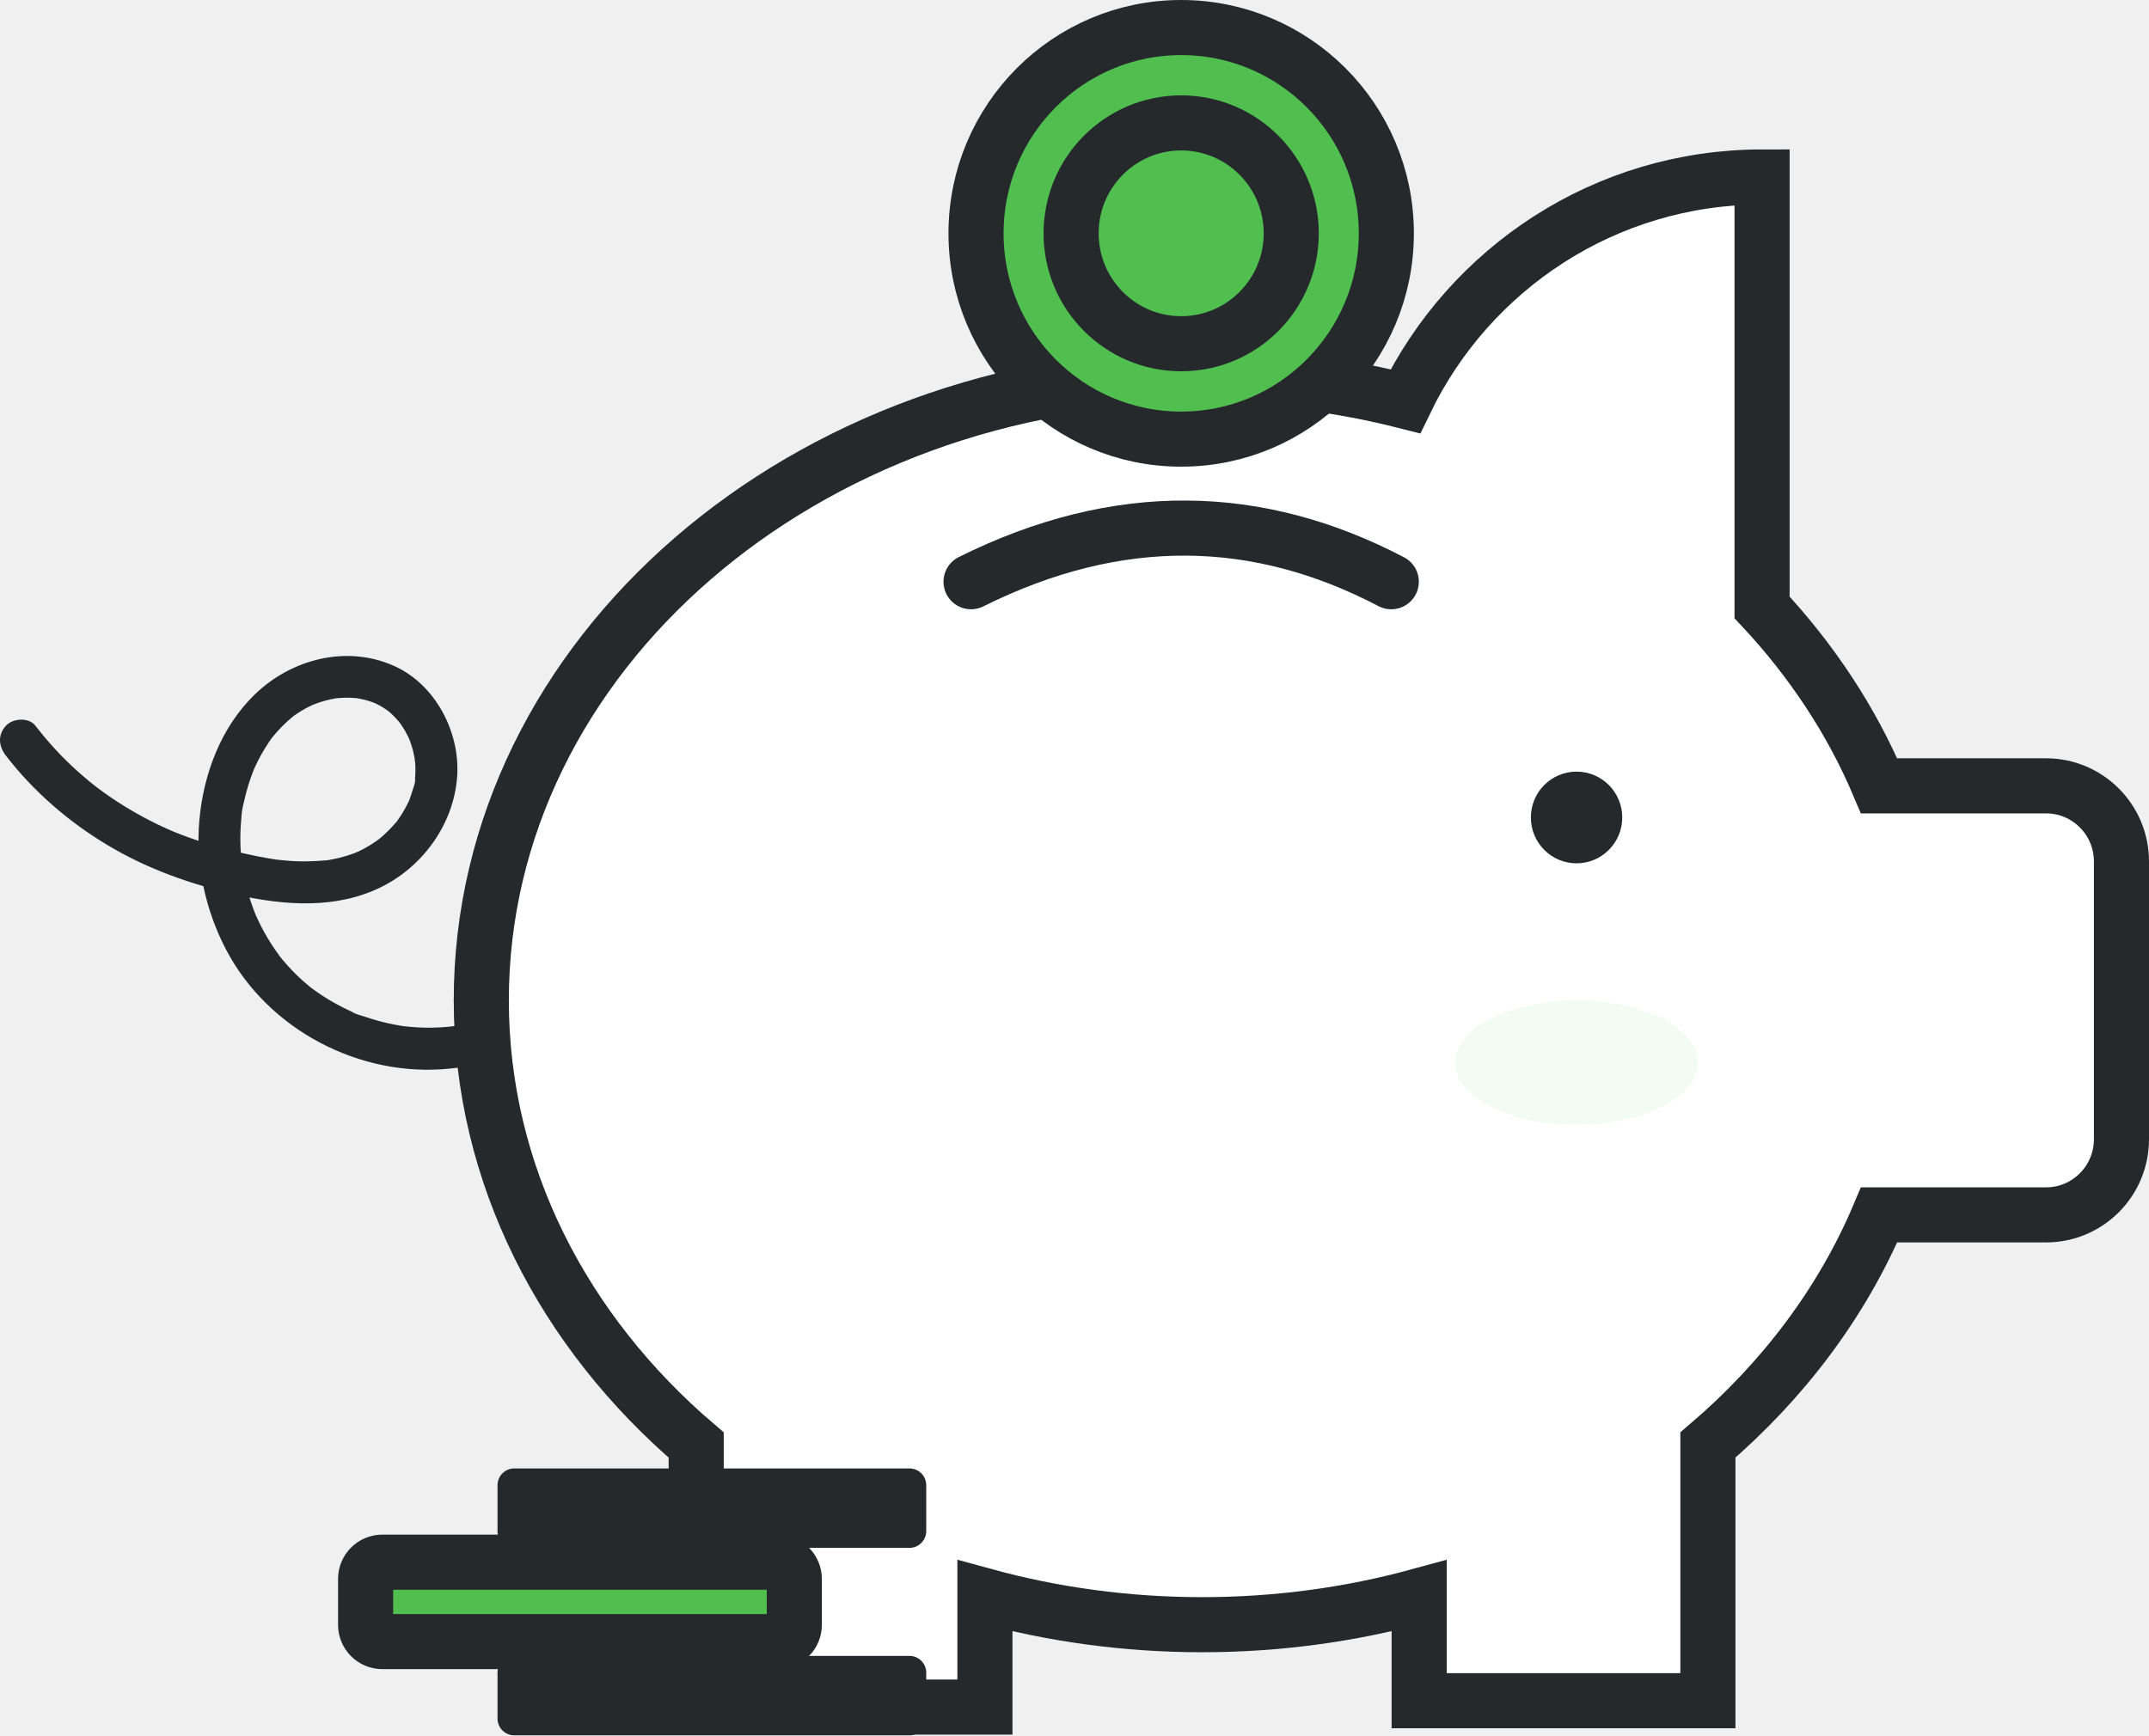
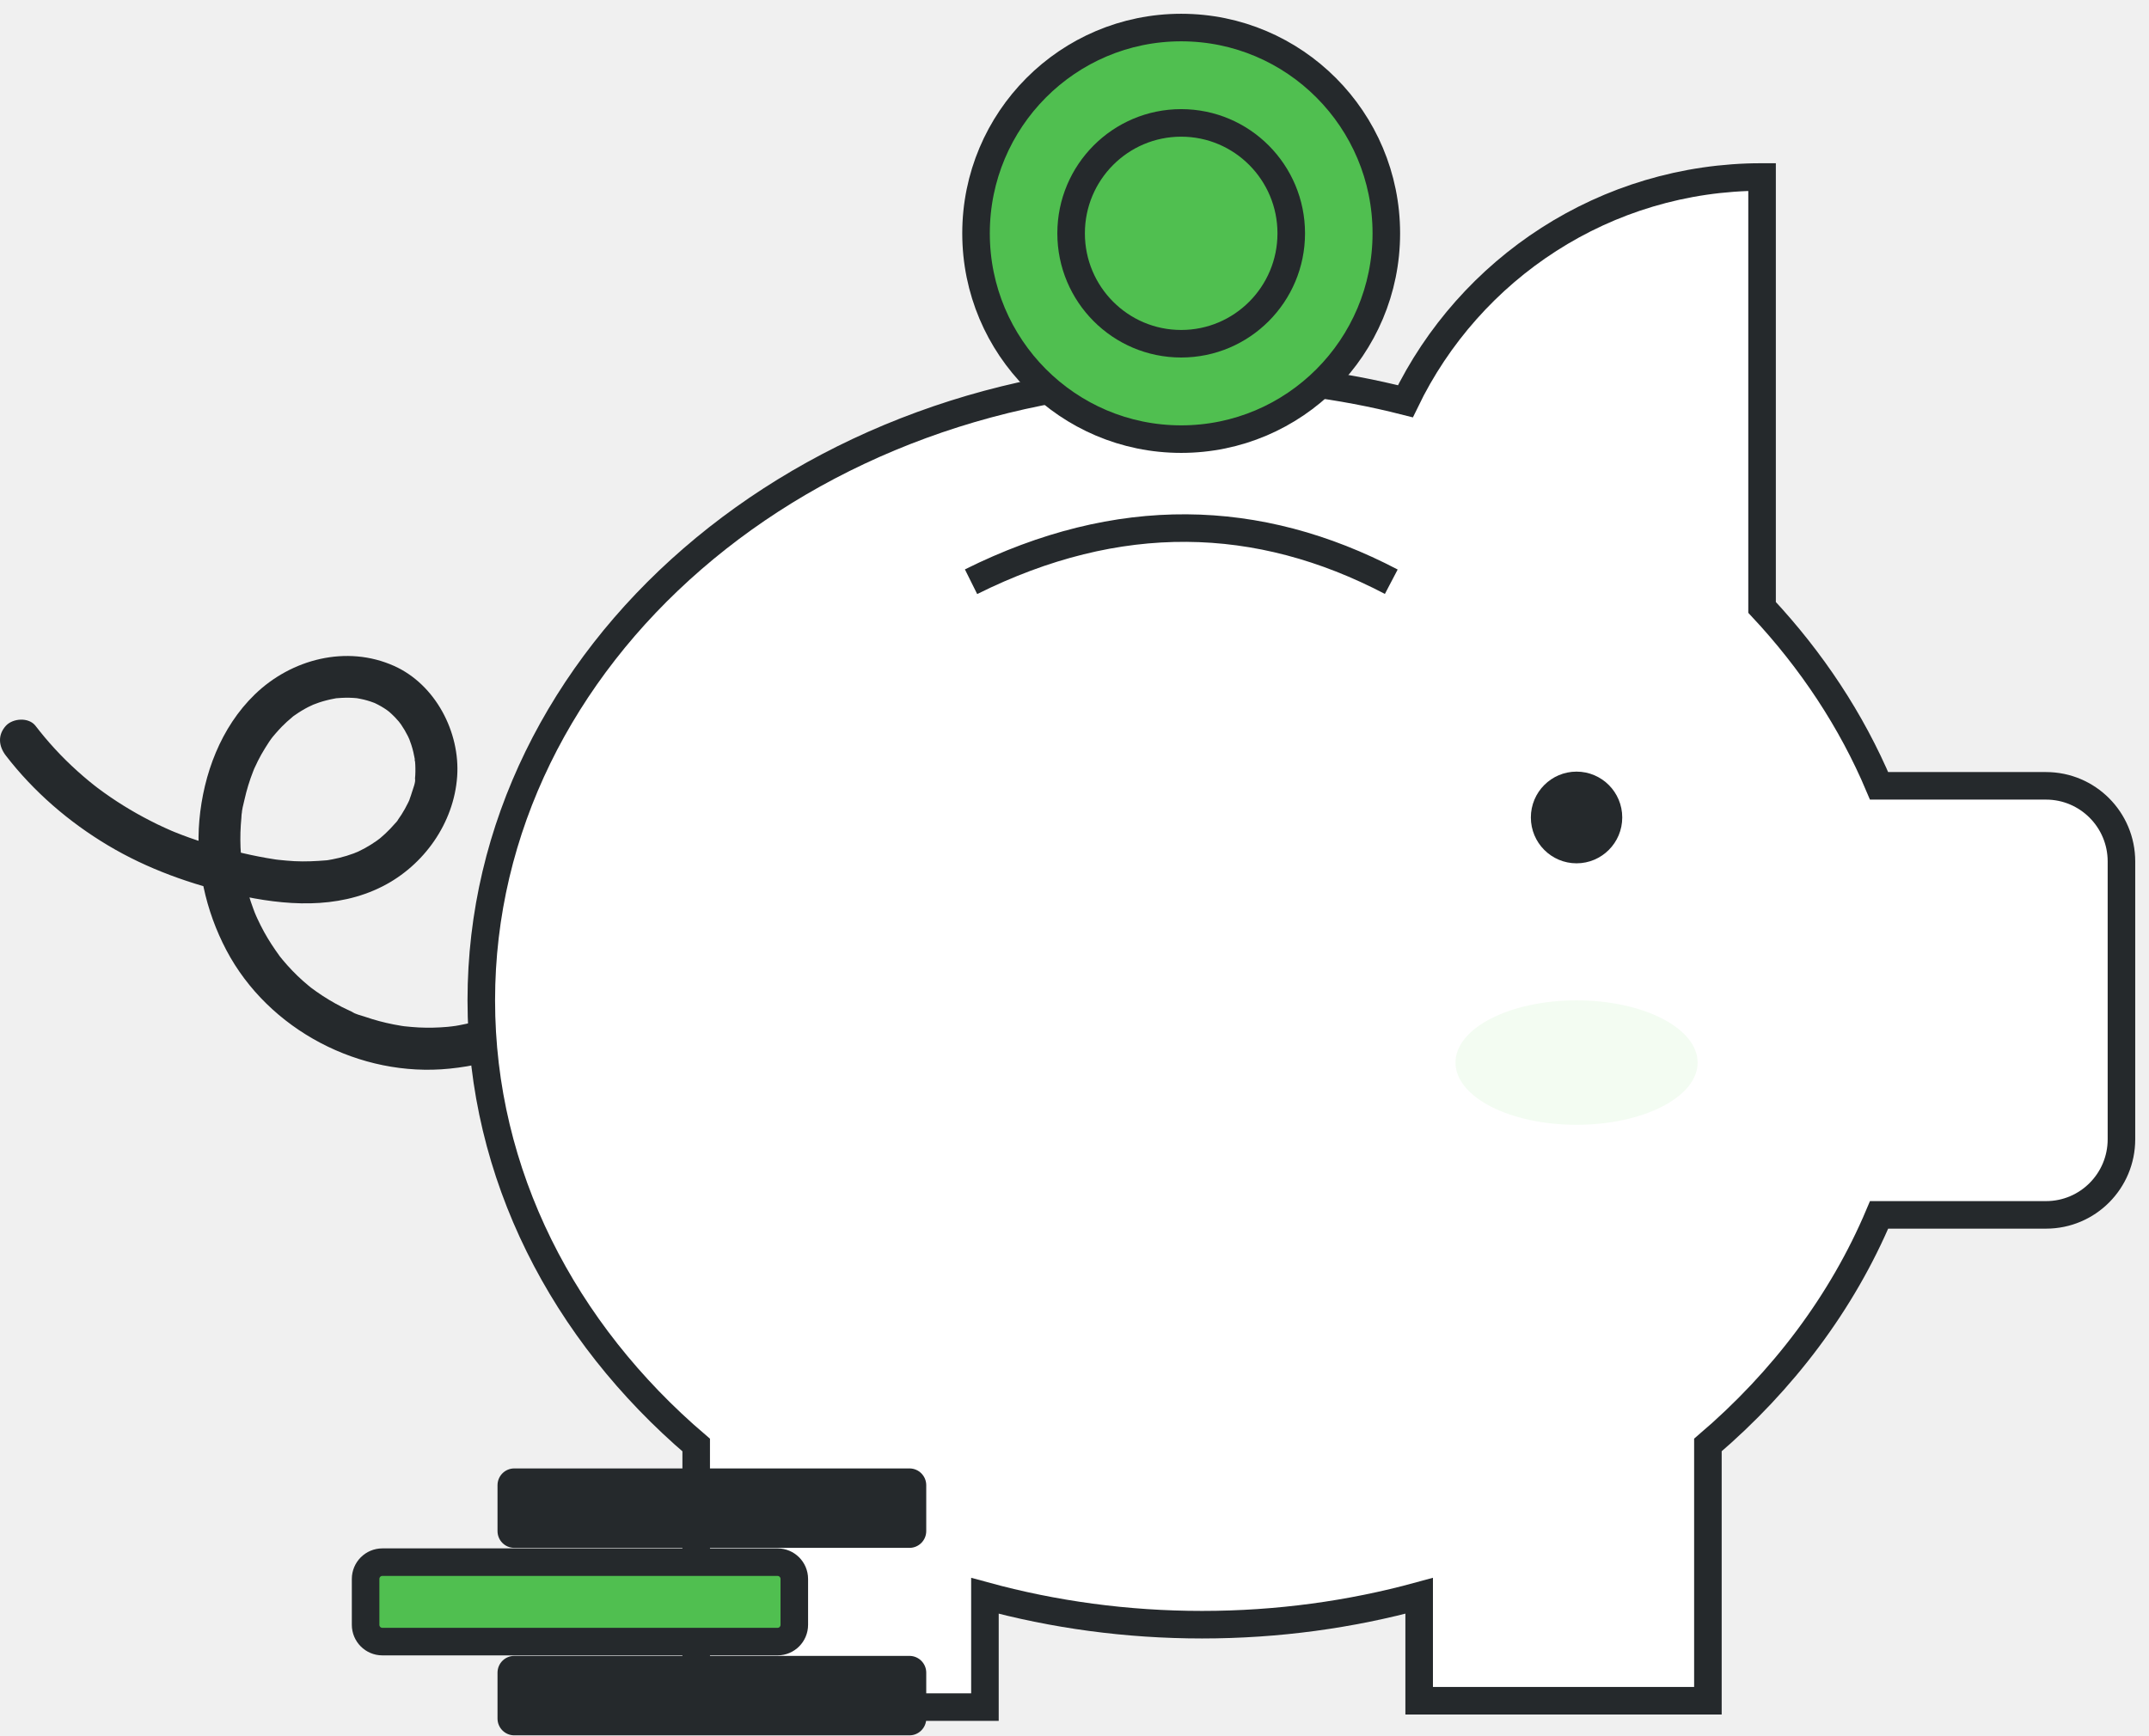
<svg xmlns="http://www.w3.org/2000/svg" width="78" height="63" viewBox="0 0 78 63" fill="none">
  <path d="M0.213 27.432C1.224 28.743 2.502 29.845 3.921 30.692C5.359 31.551 6.946 32.112 8.574 32.481C10.33 32.878 12.23 33.02 13.884 32.179C15.384 31.418 16.474 29.884 16.593 28.192C16.707 26.578 15.801 24.847 14.306 24.177C12.58 23.403 10.573 23.924 9.243 25.216C8.018 26.406 7.385 28.101 7.236 29.778C7.093 31.4 7.461 33.064 8.218 34.499C9.748 37.397 13.075 39.128 16.319 38.796C16.74 38.753 17.158 38.686 17.57 38.582C17.956 38.485 18.226 38.03 18.101 37.644C17.972 37.245 17.579 37.007 17.166 37.112C16.999 37.154 16.83 37.191 16.66 37.222C16.622 37.228 16.584 37.235 16.546 37.242C16.537 37.243 16.348 37.275 16.476 37.254C16.602 37.232 16.416 37.261 16.406 37.261C16.348 37.267 16.292 37.273 16.234 37.28C15.89 37.31 15.544 37.318 15.199 37.301C15.026 37.292 14.854 37.276 14.682 37.258C14.541 37.243 14.69 37.261 14.712 37.263C14.665 37.258 14.617 37.249 14.569 37.242C14.475 37.226 14.38 37.209 14.285 37.191C13.936 37.123 13.592 37.031 13.255 36.915C13.104 36.863 12.9 36.822 12.77 36.73C12.786 36.743 12.923 36.798 12.792 36.74C12.758 36.724 12.723 36.708 12.688 36.692C12.592 36.648 12.496 36.602 12.402 36.554C12.086 36.392 11.78 36.207 11.49 36.003C11.427 35.959 11.365 35.913 11.303 35.867C11.151 35.756 11.388 35.939 11.297 35.863C11.26 35.832 11.222 35.803 11.184 35.771C11.05 35.661 10.921 35.545 10.796 35.425C10.672 35.304 10.55 35.179 10.435 35.05C10.377 34.984 10.319 34.919 10.263 34.851C10.232 34.815 10.202 34.777 10.172 34.739C10.07 34.617 10.251 34.848 10.149 34.709C9.944 34.427 9.752 34.136 9.583 33.829C9.5 33.677 9.421 33.52 9.348 33.363C9.331 33.328 9.316 33.292 9.299 33.256C9.296 33.25 9.223 33.073 9.269 33.187C9.314 33.3 9.244 33.123 9.241 33.117C9.223 33.071 9.206 33.027 9.19 32.981C9.065 32.644 8.963 32.3 8.886 31.949C8.848 31.778 8.816 31.606 8.788 31.433C8.782 31.395 8.775 31.355 8.772 31.317C8.788 31.497 8.781 31.386 8.776 31.346C8.765 31.239 8.753 31.134 8.746 31.027C8.718 30.669 8.717 30.309 8.74 29.952C8.746 29.865 8.753 29.778 8.761 29.691C8.765 29.647 8.778 29.362 8.773 29.577C8.776 29.4 8.834 29.206 8.873 29.034C8.952 28.679 9.059 28.329 9.193 27.991C9.208 27.954 9.222 27.916 9.238 27.879C9.168 28.029 9.219 27.928 9.232 27.896C9.275 27.806 9.316 27.715 9.36 27.626C9.44 27.466 9.529 27.309 9.623 27.158C9.716 27.007 9.814 26.854 9.925 26.717C9.808 26.86 9.983 26.651 10.012 26.618C10.084 26.536 10.156 26.456 10.232 26.378C10.35 26.259 10.473 26.145 10.602 26.04C10.638 26.011 10.725 25.915 10.611 26.031C10.635 26.005 10.679 25.98 10.707 25.96C10.787 25.903 10.871 25.848 10.956 25.797C11.034 25.75 11.113 25.706 11.193 25.665C11.234 25.643 11.484 25.534 11.315 25.602C11.494 25.53 11.675 25.469 11.862 25.422C11.95 25.399 12.038 25.381 12.128 25.364C12.165 25.358 12.209 25.346 12.247 25.344C12.069 25.352 12.207 25.35 12.254 25.346C12.444 25.329 12.634 25.325 12.824 25.337C12.864 25.34 12.903 25.344 12.943 25.346C13.136 25.358 12.829 25.322 12.947 25.346C13.036 25.363 13.124 25.378 13.21 25.399C13.288 25.418 13.364 25.44 13.44 25.465C13.487 25.48 13.533 25.5 13.58 25.515C13.632 25.535 13.618 25.529 13.537 25.495C13.565 25.508 13.592 25.52 13.619 25.532C13.764 25.601 13.904 25.681 14.036 25.773C14.045 25.779 14.185 25.889 14.089 25.809C13.993 25.73 14.13 25.846 14.138 25.852C14.206 25.912 14.27 25.973 14.334 26.038C14.384 26.09 14.433 26.144 14.478 26.198C14.486 26.208 14.589 26.349 14.519 26.249C14.449 26.147 14.55 26.295 14.556 26.302C14.649 26.436 14.731 26.577 14.804 26.723C14.823 26.764 14.842 26.806 14.861 26.847C14.913 26.949 14.797 26.671 14.858 26.841C14.883 26.909 14.909 26.976 14.931 27.047C14.988 27.22 15.026 27.397 15.059 27.577C15.073 27.648 15.038 27.666 15.054 27.538C15.051 27.567 15.062 27.616 15.065 27.646C15.073 27.728 15.076 27.809 15.077 27.892C15.079 27.974 15.077 28.055 15.073 28.137C15.071 28.174 15.068 28.21 15.065 28.245C15.062 28.282 15.059 28.319 15.054 28.354C15.059 28.322 15.062 28.291 15.067 28.259C15.089 28.399 14.995 28.621 14.954 28.756C14.93 28.837 14.902 28.918 14.873 28.997C14.857 29.042 14.822 29.168 14.877 28.999C14.86 29.052 14.829 29.104 14.807 29.153C14.737 29.298 14.658 29.437 14.573 29.572C14.527 29.644 14.478 29.714 14.43 29.783C14.341 29.908 14.445 29.772 14.446 29.765C14.443 29.791 14.355 29.876 14.338 29.896C14.227 30.025 14.109 30.149 13.984 30.265C13.928 30.317 13.872 30.367 13.814 30.416C13.808 30.42 13.664 30.539 13.758 30.463C13.844 30.395 13.692 30.51 13.674 30.523C13.534 30.622 13.39 30.712 13.241 30.794C13.166 30.835 13.09 30.873 13.013 30.91C12.975 30.928 12.935 30.945 12.897 30.962C13.059 30.887 12.868 30.971 12.846 30.98C12.669 31.046 12.49 31.101 12.306 31.145C12.225 31.165 12.143 31.183 12.061 31.198C12.009 31.207 11.958 31.217 11.906 31.226C11.876 31.23 11.844 31.236 11.813 31.239C11.902 31.227 11.917 31.226 11.859 31.232C11.467 31.265 11.079 31.284 10.684 31.264C10.491 31.253 10.298 31.236 10.106 31.215C10.064 31.21 10.021 31.204 9.979 31.2C10.138 31.22 10.021 31.206 9.989 31.2C9.883 31.183 9.776 31.166 9.67 31.148C8.907 31.014 8.151 30.819 7.411 30.59C7.054 30.48 6.7 30.353 6.353 30.213C6.306 30.195 6.259 30.175 6.213 30.155C6.237 30.166 6.358 30.218 6.227 30.161C6.143 30.125 6.06 30.088 5.978 30.05C5.803 29.971 5.629 29.887 5.458 29.798C4.79 29.458 4.152 29.061 3.551 28.611C3.513 28.582 3.334 28.442 3.465 28.546C3.386 28.483 3.307 28.419 3.228 28.355C3.088 28.239 2.949 28.12 2.814 27.998C2.528 27.741 2.253 27.471 1.993 27.187C1.745 26.918 1.511 26.639 1.288 26.349C1.043 26.032 0.467 26.072 0.213 26.349C-0.094 26.69 -0.047 27.094 0.213 27.432Z" fill="#25292C" />
-   <path d="M74.262 28.529H68.203C67.203 26.159 65.755 23.975 63.956 22.051V6.425C58.26 6.425 53.337 9.748 51.01 14.568C48.669 13.973 46.192 13.652 43.629 13.652C29.182 13.652 17.469 23.799 17.469 36.317C17.469 42.636 20.454 48.35 25.269 52.461V61.974H35.749V57.935C38.236 58.615 40.883 58.983 43.629 58.983C46.376 58.983 49.023 58.615 51.51 57.935V61.743H61.99V52.459C64.719 50.128 66.862 47.284 68.204 44.105H74.264C75.775 44.105 77 42.876 77 41.36V31.273C76.999 29.757 75.773 28.529 74.262 28.529Z" fill="white" stroke="#25292C" stroke-width="2" stroke-miterlimit="10" />
+   <path d="M74.262 28.529H68.203C67.203 26.159 65.755 23.975 63.956 22.051V6.425C58.26 6.425 53.337 9.748 51.01 14.568C48.669 13.973 46.192 13.652 43.629 13.652C29.182 13.652 17.469 23.799 17.469 36.317C17.469 42.636 20.454 48.35 25.269 52.461V61.974H35.749V57.935C38.236 58.615 40.883 58.983 43.629 58.983C46.376 58.983 49.023 58.615 51.51 57.935V61.743H61.99V52.459C64.719 50.128 66.862 47.284 68.204 44.105H74.264C75.775 44.105 77 42.876 77 41.36V31.273C76.999 29.757 75.773 28.529 74.262 28.529Z" fill="white" stroke="#25292C" strokeWidth="2" stroke-miterlimit="10" />
  <path d="M57.222 31.342C58.138 31.342 58.881 30.596 58.881 29.677C58.881 28.759 58.138 28.013 57.222 28.013C56.306 28.013 55.564 28.759 55.564 29.677C55.564 30.596 56.306 31.342 57.222 31.342Z" fill="#25292C" />
  <path d="M57.222 40.835C59.65 40.835 61.617 39.824 61.617 38.576C61.617 37.328 59.65 36.317 57.222 36.317C54.795 36.317 52.828 37.328 52.828 38.576C52.828 39.824 54.795 40.835 57.222 40.835Z" fill="#F3FCF2" />
-   <path d="M35.245 21.119C40.595 18.456 45.666 18.589 50.498 21.119" stroke="#25292C" stroke-width="2" stroke-miterlimit="10" stroke-linecap="round" />
-   <path d="M42.872 15.942C46.984 15.942 50.318 12.597 50.318 8.471C50.318 4.345 46.984 1 42.872 1C38.76 1 35.426 4.345 35.426 8.471C35.426 12.597 38.76 15.942 42.872 15.942Z" fill="#50BF50" stroke="#25292C" stroke-width="2" stroke-miterlimit="10" />
-   <path d="M42.872 12.479C45.078 12.479 46.867 10.685 46.867 8.471C46.867 6.257 45.078 4.462 42.872 4.462C40.666 4.462 38.877 6.257 38.877 8.471C38.877 10.685 40.666 12.479 42.872 12.479Z" fill="#50BF50" stroke="#25292C" stroke-width="2" stroke-miterlimit="10" />
+   <path d="M35.245 21.119C40.595 18.456 45.666 18.589 50.498 21.119" stroke="#25292C" strokeWidth="2" stroke-miterlimit="10" strokeLinecap="round" />
+   <path d="M42.872 15.942C46.984 15.942 50.318 12.597 50.318 8.471C50.318 4.345 46.984 1 42.872 1C38.76 1 35.426 4.345 35.426 8.471C35.426 12.597 38.76 15.942 42.872 15.942Z" fill="#50BF50" stroke="#25292C" strokeWidth="2" stroke-miterlimit="10" />
+   <path d="M42.872 12.479C45.078 12.479 46.867 10.685 46.867 8.471C46.867 6.257 45.078 4.462 42.872 4.462C40.666 4.462 38.877 6.257 38.877 8.471C38.877 10.685 40.666 12.479 42.872 12.479Z" fill="#50BF50" stroke="#25292C" strokeWidth="2" stroke-miterlimit="10" />
  <path d="M33.011 56.194H18.666C18.33 56.194 18.058 55.921 18.058 55.584V53.92C18.058 53.583 18.33 53.31 18.666 53.31H33.011C33.346 53.31 33.619 53.583 33.619 53.92V55.584C33.619 55.921 33.345 56.194 33.011 56.194Z" fill="#25292C" />
-   <path d="M28.222 59.597H13.878C13.542 59.597 13.27 59.324 13.27 58.987V57.323C13.27 56.986 13.542 56.713 13.878 56.713H28.222C28.558 56.713 28.83 56.986 28.83 57.323V58.987C28.83 59.324 28.558 59.597 28.222 59.597Z" fill="#50BF50" stroke="#25292C" stroke-width="2" stroke-miterlimit="10" />
+   <path d="M28.222 59.597H13.878C13.542 59.597 13.27 59.324 13.27 58.987V57.323C13.27 56.986 13.542 56.713 13.878 56.713H28.222C28.558 56.713 28.83 56.986 28.83 57.323V58.987C28.83 59.324 28.558 59.597 28.222 59.597Z" fill="#50BF50" stroke="#25292C" strokeWidth="2" stroke-miterlimit="10" />
  <path d="M33.011 63H18.666C18.33 63 18.058 62.727 18.058 62.39V60.726C18.058 60.389 18.33 60.116 18.666 60.116H33.011C33.346 60.116 33.619 60.389 33.619 60.726V62.39C33.619 62.727 33.345 63 33.011 63Z" fill="#25292C" />
</svg>
